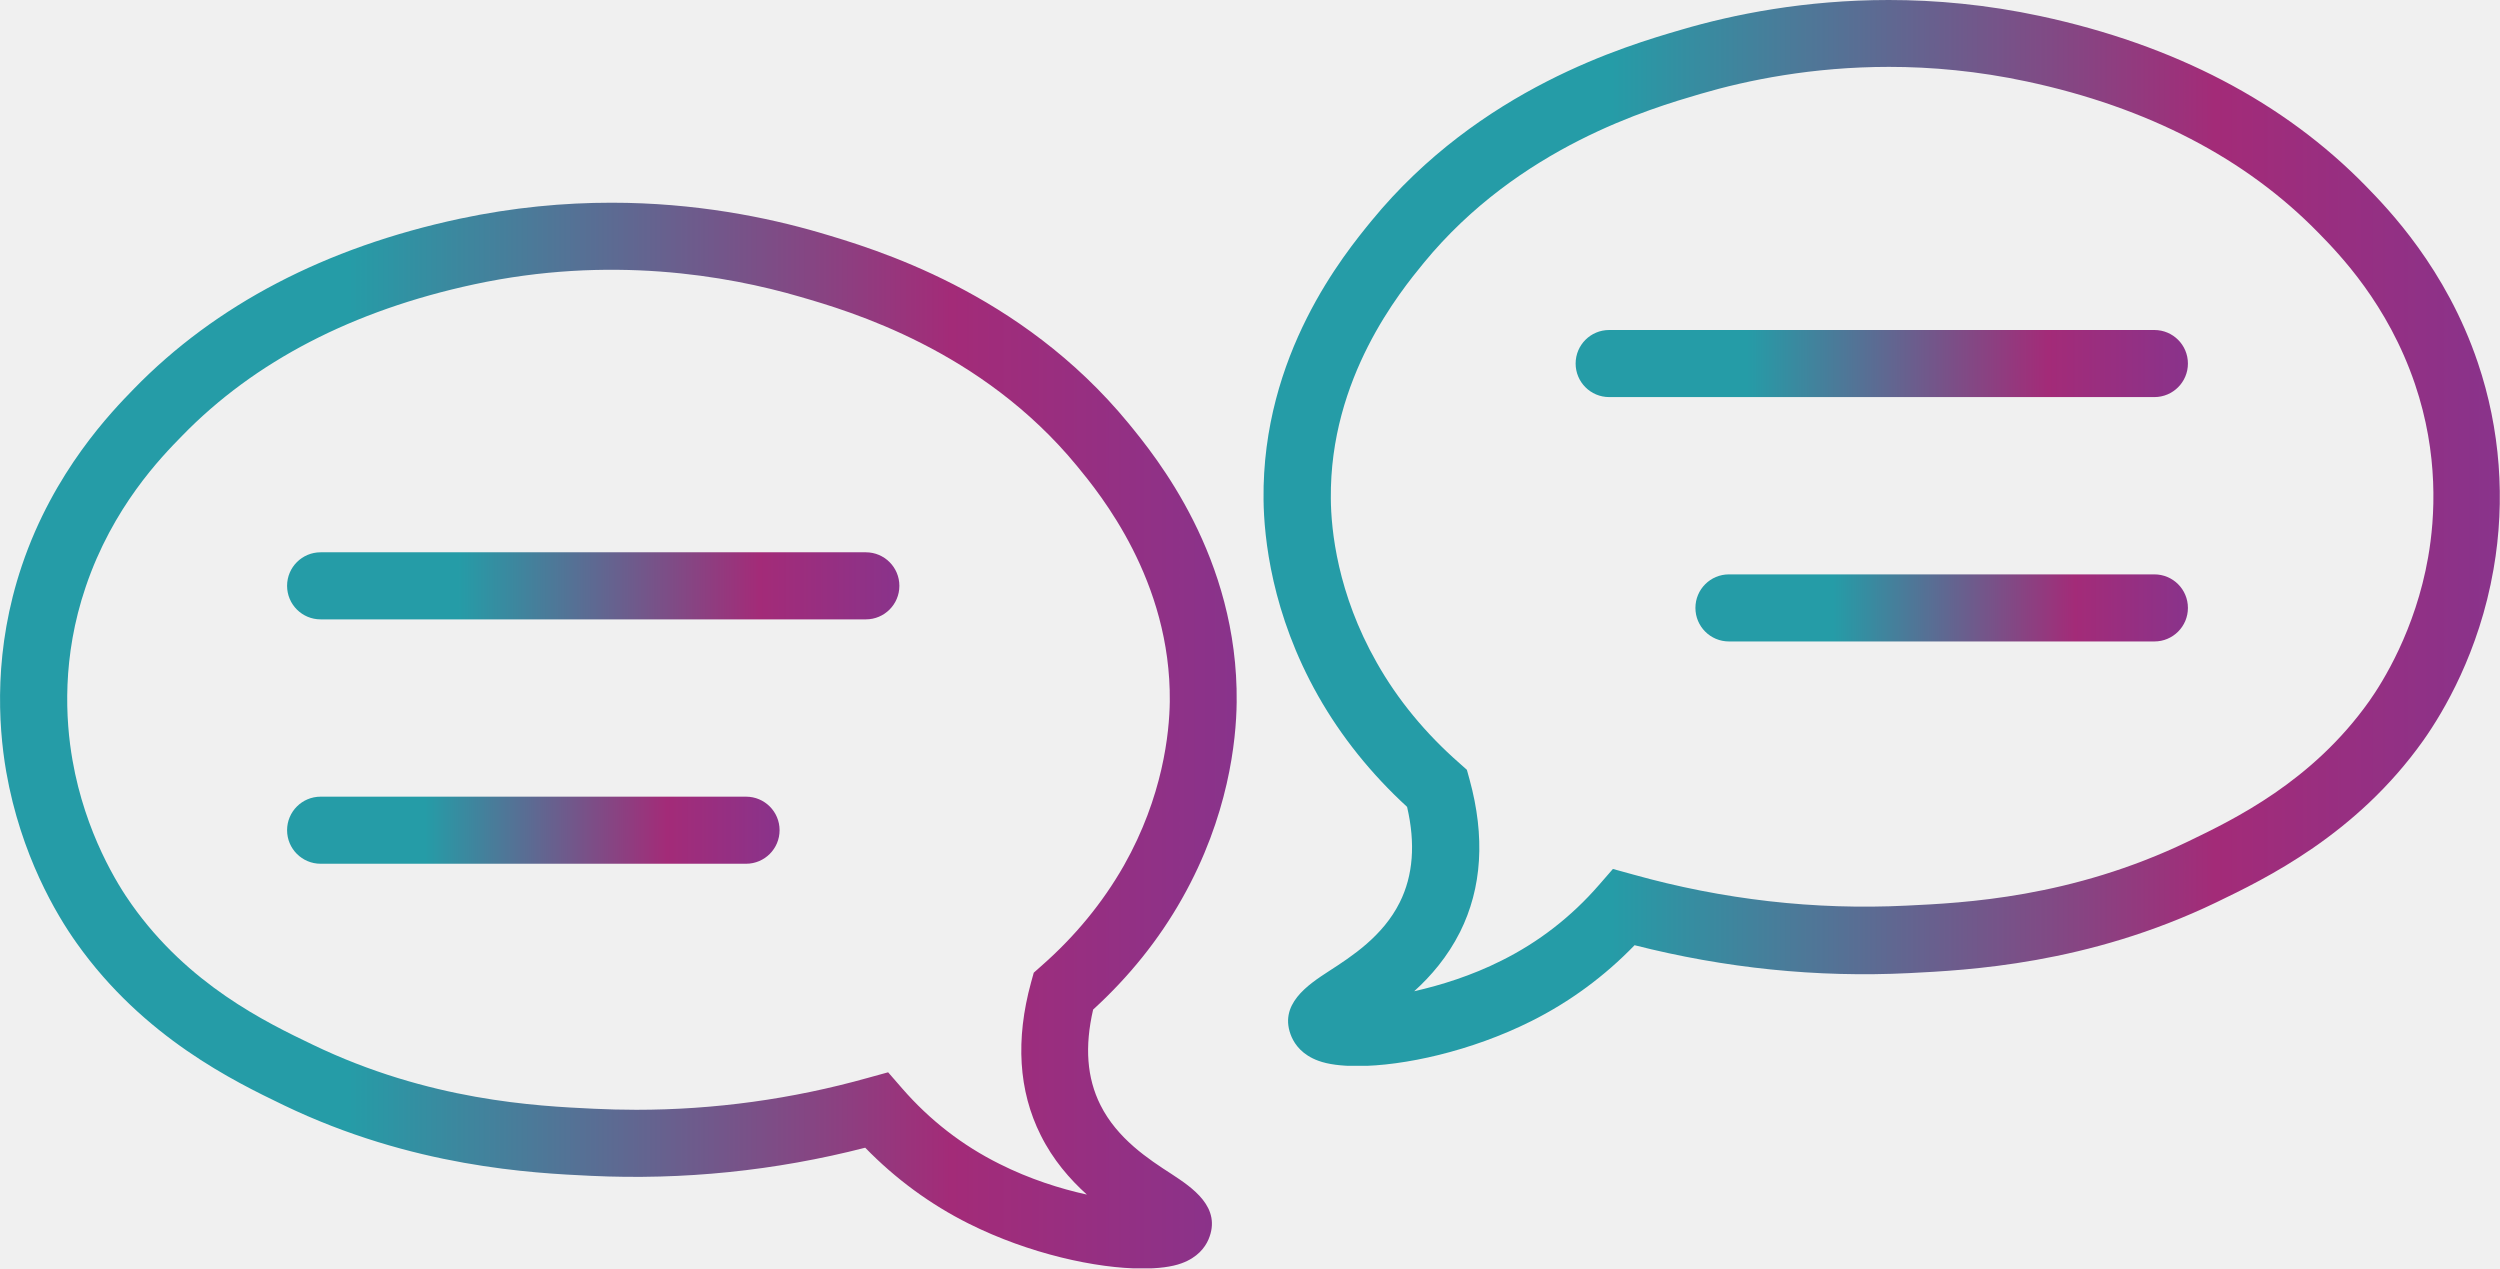
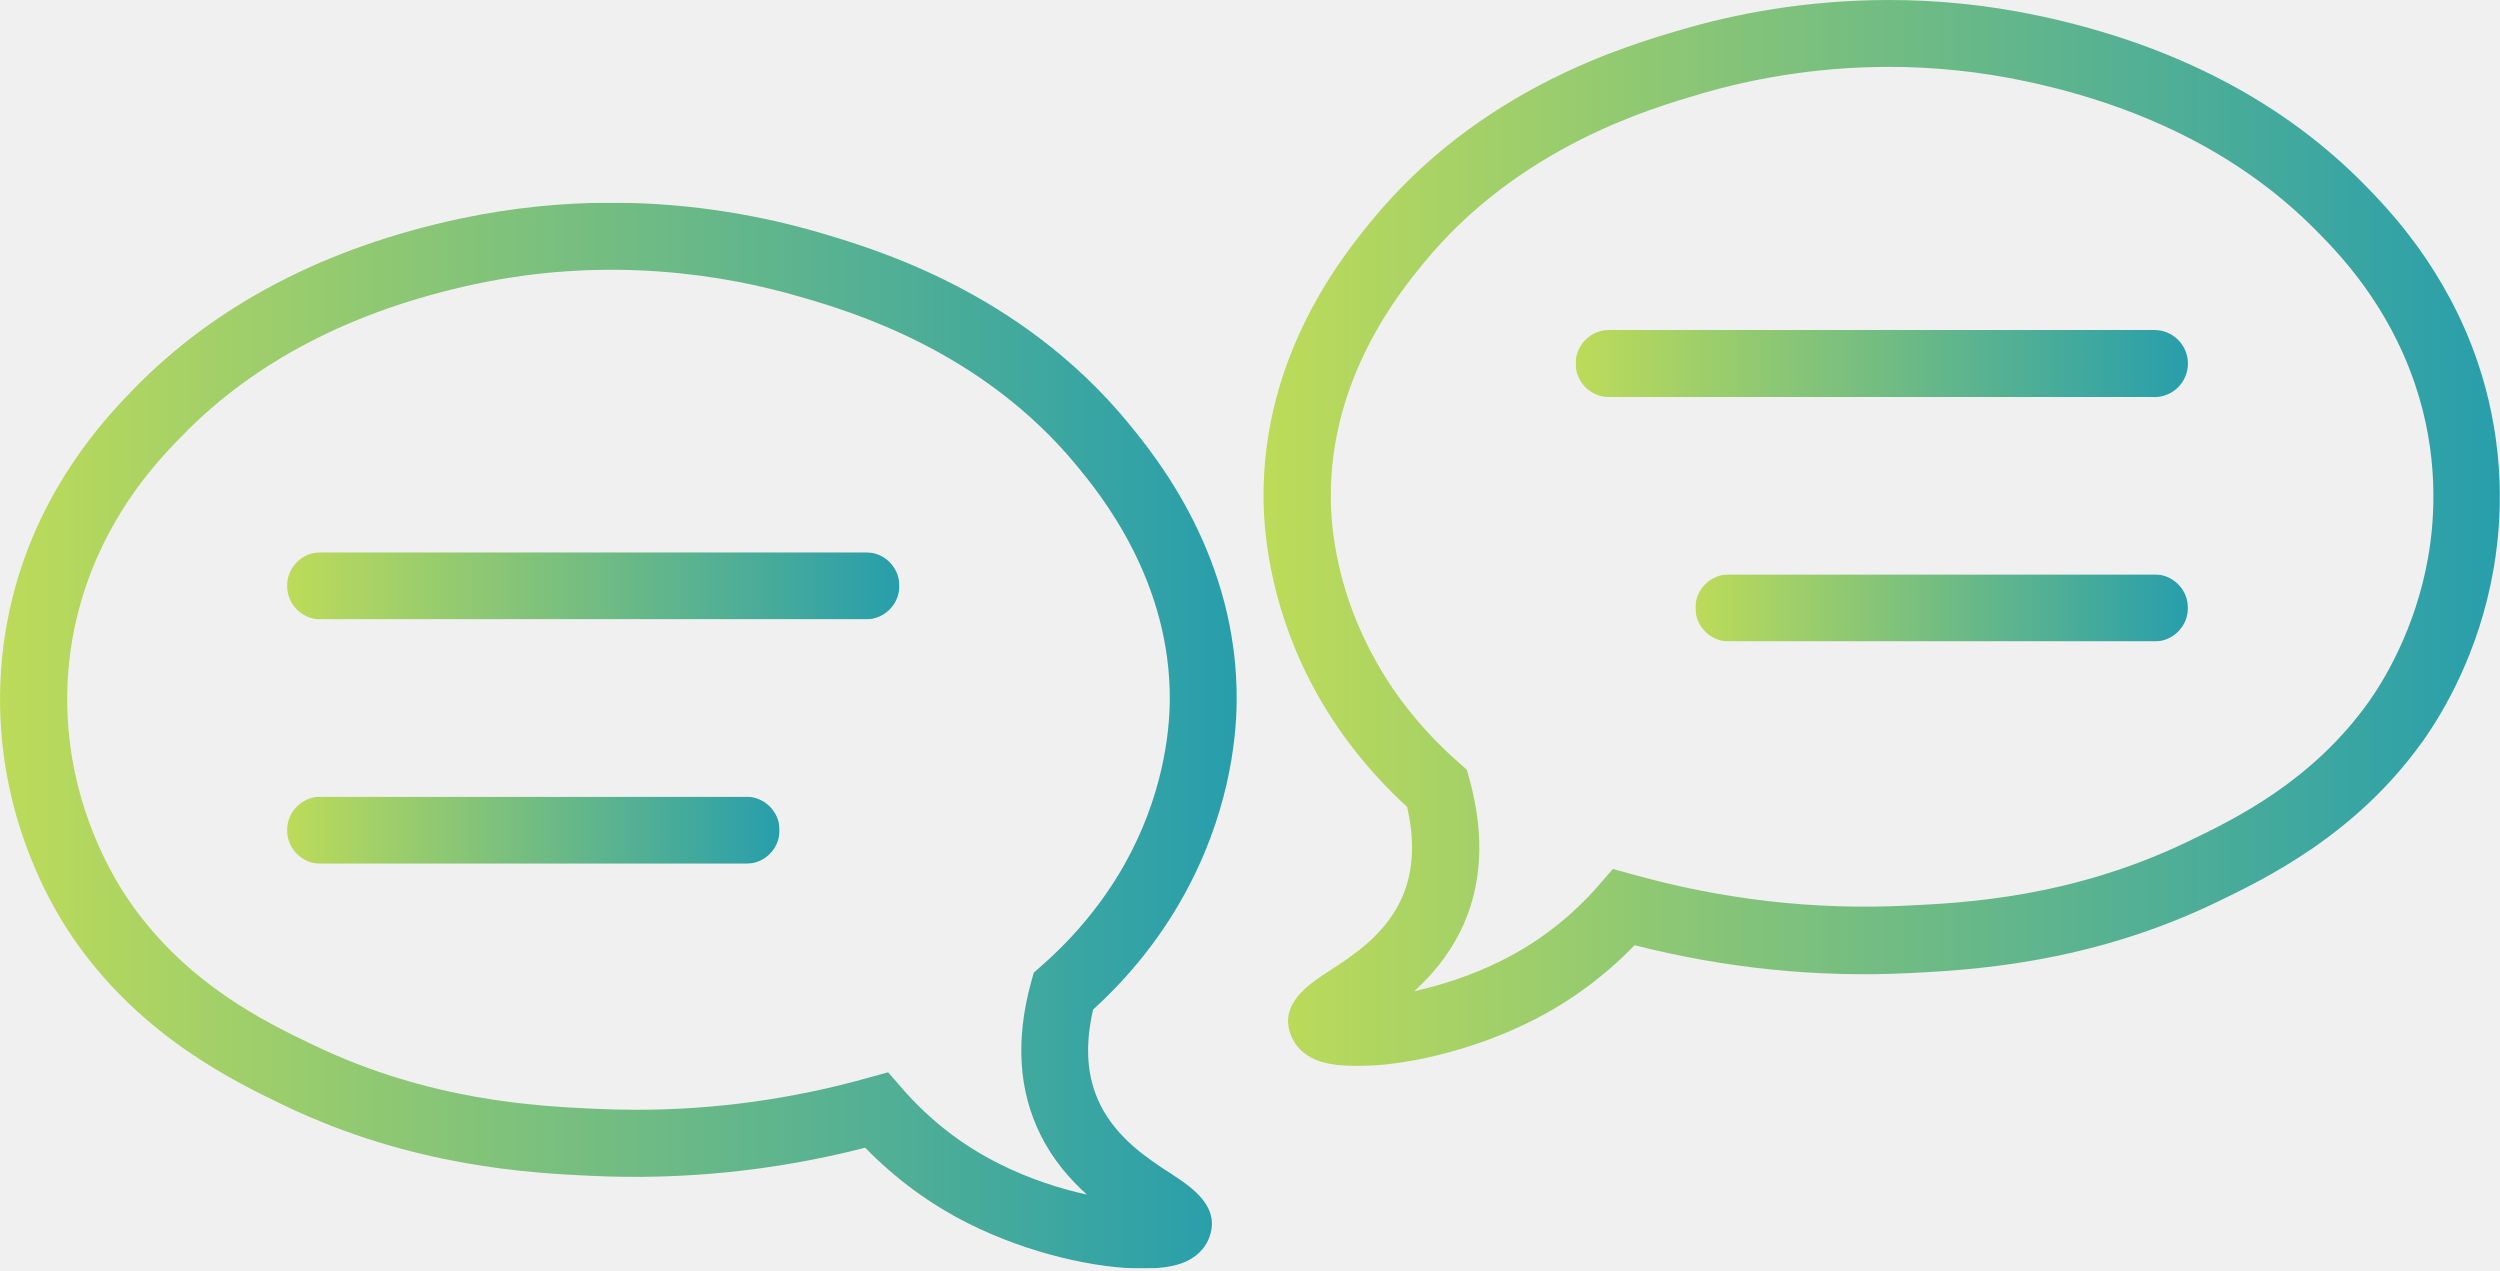
- <svg xmlns="http://www.w3.org/2000/svg" xmlns:xlink="http://www.w3.org/1999/xlink" enable-background="new 0 0 120 60.88" height="60.88" viewBox="0 0 120 60.88" width="120">
-   <clipPath id="a">
-     <path d="m70.08 44.74c1.06-2.12 1.21-4.58.46-7.32l-.13-.47-.36-.32c-1.62-1.42-2.96-3.04-3.97-4.83-1.88-3.31-2.19-6.35-2.2-7.87-.06-5.8 3.34-9.94 4.46-11.31 4.57-5.57 10.89-7.41 13.27-8.11 2.28-.67 5.4-1.3 9.06-1.3 2.05 0 4.27.2 6.61.7 5.81 1.24 10.52 3.69 14.01 7.27 1 1.02 3.33 3.42 4.63 7.26 1.14 3.36.97 6.38.63 8.31-.61 3.49-2.18 5.99-2.83 6.91-2.74 3.86-6.47 5.66-8.69 6.73-5.61 2.7-10.75 2.95-13.52 3.08-4.41.22-8.82-.29-13.11-1.49l-.98-.27-.67.77c-1.32 1.52-2.89 2.74-4.68 3.63-1.43.72-2.91 1.18-4.19 1.47.8-.72 1.6-1.65 2.2-2.84m10.61-43.31c-2.64.77-9.65 2.82-14.85 9.16-1.3 1.59-5.27 6.42-5.19 13.39.02 1.83.39 5.48 2.62 9.42 1.11 1.96 2.55 3.75 4.27 5.33.41 1.76.29 3.3-.35 4.58-.81 1.63-2.31 2.6-3.41 3.31-.98.64-2.46 1.6-1.78 3.16.16.36.51.86 1.29 1.14.46.17 1.1.25 1.87.25 2.21 0 5.45-.71 8.33-2.15 1.86-.93 3.53-2.16 4.97-3.65 4.32 1.1 8.75 1.56 13.17 1.34 2.78-.14 8.56-.41 14.76-3.4 2.34-1.13 6.71-3.23 9.93-7.77.96-1.36 2.68-4.23 3.37-8.22.58-3.31.32-6.73-.75-9.9-1.53-4.54-4.32-7.4-5.37-8.48-3.94-4.04-9.2-6.79-15.64-8.17-2.57-.55-5.01-.77-7.27-.77-4.03 0-7.46.69-9.97 1.43" />
-   </clipPath>
-   <linearGradient id="b">
-     <stop offset="0" stop-color="#259ca7" />
-     <stop offset=".009" stop-color="#259ca7" />
-     <stop offset=".28" stop-color="#259ca7" />
-     <stop offset=".771" stop-color="#a32b78" />
-     <stop offset="1" stop-color="#89338b" />
-   </linearGradient>
-   <linearGradient id="c" gradientTransform="matrix(59.7374 0 0 -59.7374 600.2477 7456.961)" gradientUnits="userSpaceOnUse" x1="-9.033" x2="-8.039" xlink:href="#b" y1="124.401" y2="124.401" />
-   <clipPath id="d">
-     <path d="m28.51 53.22c-2.76-.13-7.91-.38-13.51-3.08-2.23-1.07-5.96-2.87-8.69-6.74-.65-.91-2.22-3.41-2.83-6.91-.34-1.94-.51-4.95.63-8.31 1.3-3.85 3.63-6.24 4.63-7.26 3.48-3.58 8.2-6.02 14.01-7.27 6.5-1.4 12.11-.44 15.67.6 2.38.69 8.69 2.54 13.27 8.11 1.12 1.36 4.52 5.51 4.46 11.31-.02 1.52-.33 4.56-2.2 7.87-1.02 1.79-2.35 3.41-3.97 4.83l-.36.32-.13.47c-.75 2.74-.6 5.2.46 7.32.59 1.19 1.4 2.12 2.22 2.86-1.28-.28-2.76-.75-4.19-1.47-1.79-.89-3.36-2.11-4.68-3.63l-.67-.77-.98.27c-3.64 1.02-7.37 1.53-11.11 1.53-.7 0-1.36-.02-2.03-.05m-6.45-42.72c-6.44 1.38-11.71 4.13-15.64 8.17-1.05 1.08-3.84 3.94-5.37 8.48-1.35 4-1.15 7.59-.75 9.9.7 3.99 2.41 6.86 3.38 8.22 3.22 4.54 7.58 6.64 9.92 7.77 6.2 2.99 11.98 3.27 14.76 3.4 4.43.21 8.85-.24 13.17-1.35 1.45 1.49 3.12 2.72 4.98 3.65 2.88 1.44 6.12 2.15 8.33 2.15.76 0 1.41-.08 1.87-.25.78-.28 1.13-.77 1.29-1.13.68-1.56-.8-2.52-1.77-3.16-1.1-.71-2.6-1.69-3.41-3.31-.65-1.3-.76-2.8-.35-4.58 1.72-1.57 3.16-3.36 4.27-5.33 2.23-3.94 2.6-7.59 2.62-9.42.08-6.97-3.89-11.8-5.19-13.39-5.2-6.33-12.21-8.38-14.85-9.16-2.51-.73-5.94-1.43-9.97-1.43-2.27 0-4.71.22-7.29.77" />
-   </clipPath>
-   <linearGradient id="e" gradientTransform="matrix(59.7367 0 0 -59.7367 539.2048 7466.67)" gradientUnits="userSpaceOnUse" x1="-9.026" x2="-8.033" xlink:href="#b" y1="124.402" y2="124.402" />
-   <clipPath id="f">
-     <path d="m15.39 26.51c-.89 0-1.61.72-1.61 1.61s.72 1.61 1.61 1.61h26.17c.89 0 1.61-.72 1.61-1.61s-.72-1.61-1.61-1.61z" />
-   </clipPath>
-   <linearGradient id="g" gradientTransform="matrix(29.5862 0 0 -29.5862 281.7202 3720.78)" gradientUnits="userSpaceOnUse" x1="-9.056" x2="-8.063" xlink:href="#b" y1="124.81" y2="124.81" />
-   <clipPath id="h">
-     <path d="m15.39 38.24c-.89 0-1.61.72-1.61 1.61s.72 1.61 1.61 1.61h20.42c.89 0 1.61-.72 1.61-1.61s-.72-1.61-1.61-1.61z" />
-   </clipPath>
-   <linearGradient id="i" gradientTransform="matrix(23.7925 0 0 -23.7925 229.5769 3014.167)" gradientUnits="userSpaceOnUse" x1="-9.07" x2="-8.076" xlink:href="#b" y1="125.01" y2="125.01" />
-   <clipPath id="j">
-     <path d="m77.24 15.84c-.89 0-1.61.72-1.61 1.61s.72 1.61 1.61 1.61h26.17c.89 0 1.61-.72 1.61-1.61s-.72-1.61-1.61-1.61z" />
-   </clipPath>
-   <linearGradient id="k" gradientTransform="matrix(29.5851 0 0 -29.5851 343.9545 3709.907)" gradientUnits="userSpaceOnUse" x1="-9.07" x2="-8.076" xlink:href="#b" y1="124.808" y2="124.808" />
-   <clipPath id="l">
-     <path d="m82.99 27.57c-.89 0-1.61.72-1.61 1.61s.72 1.61 1.61 1.61h20.42c.89 0 1.61-.72 1.61-1.61s-.72-1.61-1.61-1.61z" />
-   </clipPath>
-   <linearGradient id="m" gradientTransform="matrix(23.7914 0 0 -23.7914 297.6044 3003.287)" gradientUnits="userSpaceOnUse" x1="-9.088" x2="-8.095" xlink:href="#b" y1="125.008" y2="125.008" />
-   <path clip-path="url(#a)" d="m60.57 0h59.71v51.16h-59.71z" fill="url(#c)" />
-   <path clip-path="url(#d)" d="m-.3 9.73h59.73v51.15h-59.73z" fill="url(#e)" />
-   <path clip-path="url(#f)" d="m13.78 26.51h29.4v3.22h-29.4z" fill="url(#g)" />
-   <path clip-path="url(#h)" d="m13.78 38.24h23.64v3.22h-23.64z" fill="url(#i)" />
-   <path clip-path="url(#j)" d="m75.63 15.84h29.4v3.22h-29.4z" fill="url(#k)" />
-   <path clip-path="url(#l)" d="m81.38 27.57h23.64v3.22h-23.64z" fill="url(#m)" />
+ <svg xmlns="http://www.w3.org/2000/svg" xmlns:xlink="http://www.w3.org/1999/xlink" width="120px" height="61px" viewBox="0 0 120 61" version="1.1">
+   <defs>
+     <linearGradient x1="0.004%" y1="50.024%" x2="100.011%" y2="50.024%" id="linearGradient-1">
+       <stop stop-color="#BDDB59" offset="0%" />
+       <stop stop-color="#279EAC" offset="100%" />
+     </linearGradient>
+     <path d="M10.08,44.74 C11.14,42.62 11.29,40.16 10.54,37.42 L10.41,36.95 L10.05,36.63 C8.43,35.21 7.09,33.59 6.08,31.8 C4.2,28.49 3.89,25.45 3.88,23.93 C3.82,18.13 7.22,13.99 8.34,12.62 C12.91,7.05 19.23,5.21 21.61,4.51 C23.89,3.84 27.01,3.21 30.67,3.21 C32.72,3.21 34.94,3.41 37.28,3.91 C43.09,5.15 47.8,7.6 51.29,11.18 C52.29,12.2 54.62,14.6 55.92,18.44 C57.06,21.8 56.89,24.82 56.55,26.75 C55.94,30.24 54.37,32.74 53.72,33.66 C50.98,37.52 47.25,39.32 45.03,40.39 C39.42,43.09 34.28,43.34 31.51,43.47 C27.1,43.69 22.69,43.18 18.4,41.98 L17.42,41.71 L16.75,42.48 C15.43,44 13.86,45.22 12.07,46.11 C10.64,46.83 9.16,47.29 7.88,47.58 C8.68,46.86 9.48,45.93 10.08,44.74 M20.69,1.43 C18.05,2.2 11.04,4.25 5.84,10.59 C4.54,12.18 0.57,17.01 0.65,23.98 C0.67,25.81 1.04,29.46 3.27,33.4 C4.38,35.36 5.82,37.15 7.54,38.73 C7.95,40.49 7.83,42.03 7.19,43.31 C6.38,44.94 4.88,45.91 3.78,46.62 C2.8,47.26 1.32,48.22 2,49.78 C2.16,50.14 2.51,50.64 3.29,50.92 C3.75,51.09 4.39,51.17 5.16,51.17 C7.37,51.17 10.61,50.46 13.49,49.02 C15.35,48.09 17.02,46.86 18.46,45.37 C22.78,46.47 27.21,46.93 31.63,46.71 C34.41,46.57 40.19,46.3 46.39,43.31 C48.73,42.18 53.1,40.08 56.32,35.54 C57.28,34.18 59,31.31 59.69,27.32 C60.27,24.01 60.01,20.59 58.94,17.42 C57.41,12.88 54.62,10.02 53.57,8.94 C49.63,4.9 44.37,2.15 37.93,0.77 C35.36,0.22 32.92,8.43769499e-15 30.66,8.43769499e-15 C26.63,8.43769499e-15 23.2,0.69 20.69,1.43" id="path-2" />
+     <linearGradient x1="0.004%" y1="50.024%" x2="100.011%" y2="50.024%" id="linearGradient-4">
+       <stop stop-color="#BDDB59" offset="0%" />
+       <stop stop-color="#279EAC" offset="100%" />
+     </linearGradient>
+     <path d="M28.51,44.22 C25.75,44.09 20.6,43.84 15,41.14 C12.77,40.07 9.04,38.27 6.31,34.4 C5.66,33.49 4.09,30.99 3.48,27.49 C3.14,25.55 2.97,22.54 4.11,19.18 C5.41,15.33 7.74,12.94 8.74,11.92 C12.22,8.34 16.94,5.9 22.75,4.65 C29.25,3.25 34.86,4.21 38.42,5.25 C40.8,5.94 47.11,7.79 51.69,13.36 C52.81,14.72 56.21,18.87 56.15,24.67 C56.13,26.19 55.82,29.23 53.95,32.54 C52.93,34.33 51.6,35.95 49.98,37.37 L49.62,37.69 L49.49,38.16 C48.74,40.9 48.89,43.36 49.95,45.48 C50.54,46.67 51.35,47.6 52.17,48.34 C50.89,48.06 49.41,47.59 47.98,46.87 C46.19,45.98 44.62,44.76 43.3,43.24 L42.63,42.47 L41.65,42.74 C38.01,43.76 34.28,44.27 30.54,44.27 C29.84,44.27 29.18,44.25 28.51,44.22 M22.06,1.5 C15.62,2.88 10.35,5.63 6.42,9.67 C5.37,10.75 2.58,13.61 1.05,18.15 C-0.3,22.15 -0.1,25.74 0.3,28.05 C1,32.04 2.71,34.91 3.68,36.27 C6.9,40.81 11.26,42.91 13.6,44.04 C19.8,47.03 25.58,47.31 28.36,47.44 C32.79,47.65 37.21,47.2 41.53,46.09 C42.98,47.58 44.65,48.81 46.51,49.74 C49.39,51.18 52.63,51.89 54.84,51.89 C55.6,51.89 56.25,51.81 56.71,51.64 C57.49,51.36 57.84,50.87 58,50.51 C58.68,48.95 57.2,47.99 56.23,47.35 C55.13,46.64 53.63,45.66 52.82,44.04 C52.17,42.74 52.06,41.24 52.47,39.46 C54.19,37.89 55.63,36.1 56.74,34.13 C58.97,30.19 59.34,26.54 59.36,24.71 C59.44,17.74 55.47,12.91 54.17,11.32 C48.97,4.99 41.96,2.94 39.32,2.16 C36.81,1.43 33.38,0.73 29.35,0.73 C27.08,0.73 24.64,0.95 22.06,1.5" id="path-5" />
+     <linearGradient x1="0.004%" y1="50.024%" x2="100.011%" y2="50.024%" id="linearGradient-7">
+       <stop stop-color="#BDDB59" offset="0%" />
+       <stop stop-color="#279EAC" offset="100%" />
+     </linearGradient>
+     <linearGradient x1="0.004%" y1="50.024%" x2="100.011%" y2="50.024%" id="linearGradient-8">
+       <stop stop-color="#BDDB59" offset="0%" />
+       <stop stop-color="#279EAC" offset="100%" />
+     </linearGradient>
+     <path d="M2.39,0.51 C1.5,0.51 0.78,1.23 0.78,2.12 C0.78,3.01 1.5,3.73 2.39,3.73 L28.56,3.73 C29.45,3.73 30.17,3.01 30.17,2.12 C30.17,1.23 29.45,0.51 28.56,0.51 L2.39,0.51 Z" id="path-9" />
+     <linearGradient x1="0.004%" y1="50.024%" x2="100.011%" y2="50.024%" id="linearGradient-11">
+       <stop stop-color="#BDDB59" offset="0%" />
+       <stop stop-color="#279EAC" offset="100%" />
+     </linearGradient>
+     <linearGradient x1="0.004%" y1="50.024%" x2="100.011%" y2="50.024%" id="linearGradient-12">
+       <stop stop-color="#BDDB59" offset="0%" />
+       <stop stop-color="#279EAC" offset="100%" />
+     </linearGradient>
+     <path d="M2.39,0.24 C1.5,0.24 0.78,0.96 0.78,1.85 C0.78,2.74 1.5,3.46 2.39,3.46 L22.81,3.46 C23.7,3.46 24.42,2.74 24.42,1.85 C24.42,0.96 23.7,0.24 22.81,0.24 L2.39,0.24 Z" id="path-13" />
+     <linearGradient x1="0.004%" y1="50.024%" x2="100.011%" y2="50.024%" id="linearGradient-15">
+       <stop stop-color="#BDDB59" offset="0%" />
+       <stop stop-color="#279EAC" offset="100%" />
+     </linearGradient>
+     <linearGradient x1="0.004%" y1="50.024%" x2="100.011%" y2="50.024%" id="linearGradient-16">
+       <stop stop-color="#BDDB59" offset="0%" />
+       <stop stop-color="#279EAC" offset="100%" />
+     </linearGradient>
+     <path d="M2.24,0.84 C1.35,0.84 0.63,1.56 0.63,2.45 C0.63,3.34 1.35,4.06 2.24,4.06 L28.41,4.06 C29.3,4.06 30.02,3.34 30.02,2.45 C30.02,1.56 29.3,0.84 28.41,0.84 L2.24,0.84 Z" id="path-17" />
+     <path d="M1.99,0.57 C1.1,0.57 0.38,1.29 0.38,2.18 C0.38,3.07 1.1,3.79 1.99,3.79 L22.41,3.79 C23.3,3.79 24.02,3.07 24.02,2.18 C24.02,1.29 23.3,0.57 22.41,0.57 L1.99,0.57 Z" id="path-19" />
+   </defs>
+   <g id="Page-1" stroke="none" stroke-width="1" fill="none" fill-rule="evenodd">
+     <g id="friendly-community" transform="translate(0, 0)">
+       <g id="Clipped" transform="translate(60, 0)">
+         <mask id="mask-3" fill="white">
+           <use xlink:href="#path-2" />
+         </mask>
+         <g id="Shape" />
+         <polygon id="Path" fill="url(#linearGradient-4)" fill-rule="nonzero" mask="url(#mask-3)" points="0.57 0 60.28 0 60.28 51.16 0.57 51.16" />
+       </g>
+       <g id="Clipped" transform="translate(0, 9)">
+         <mask id="mask-6" fill="white">
+           <use xlink:href="#path-5" />
+         </mask>
+         <g id="Shape" />
+         <polygon id="Path" fill="url(#linearGradient-7)" fill-rule="nonzero" mask="url(#mask-6)" points="-0.3 0.73 59.43 0.73 59.43 51.88 -0.3 51.88" />
+       </g>
+       <g id="Clipped" transform="translate(13, 26)">
+         <mask id="mask-10" fill="white">
+           <use xlink:href="#path-9" />
+         </mask>
+         <g id="Path" />
+         <polygon id="Path" fill="url(#linearGradient-11)" fill-rule="nonzero" mask="url(#mask-10)" points="0.78 0.51 30.18 0.51 30.18 3.73 0.78 3.73" />
+       </g>
+       <g id="Clipped" transform="translate(13, 38)">
+         <mask id="mask-14" fill="white">
+           <use xlink:href="#path-13" />
+         </mask>
+         <g id="Path" />
+         <polygon id="Path" fill="url(#linearGradient-15)" fill-rule="nonzero" mask="url(#mask-14)" points="0.78 0.24 24.42 0.24 24.42 3.46 0.78 3.46" />
+       </g>
+       <g id="Clipped" transform="translate(75, 15)">
+         <mask id="mask-18" fill="white">
+           <use xlink:href="#path-17" />
+         </mask>
+         <g id="Path" />
+         <polygon id="Path" fill="url(#linearGradient-11)" fill-rule="nonzero" mask="url(#mask-18)" points="0.63 0.84 30.03 0.84 30.03 4.06 0.63 4.06" />
+       </g>
+       <g id="Clipped" transform="translate(81, 27)">
+         <mask id="mask-20" fill="white">
+           <use xlink:href="#path-19" />
+         </mask>
+         <g id="Path" />
+         <polygon id="Path" fill="url(#linearGradient-15)" fill-rule="nonzero" mask="url(#mask-20)" points="0.38 0.57 24.02 0.57 24.02 3.79 0.38 3.79" />
+       </g>
+     </g>
+   </g>
</svg>
